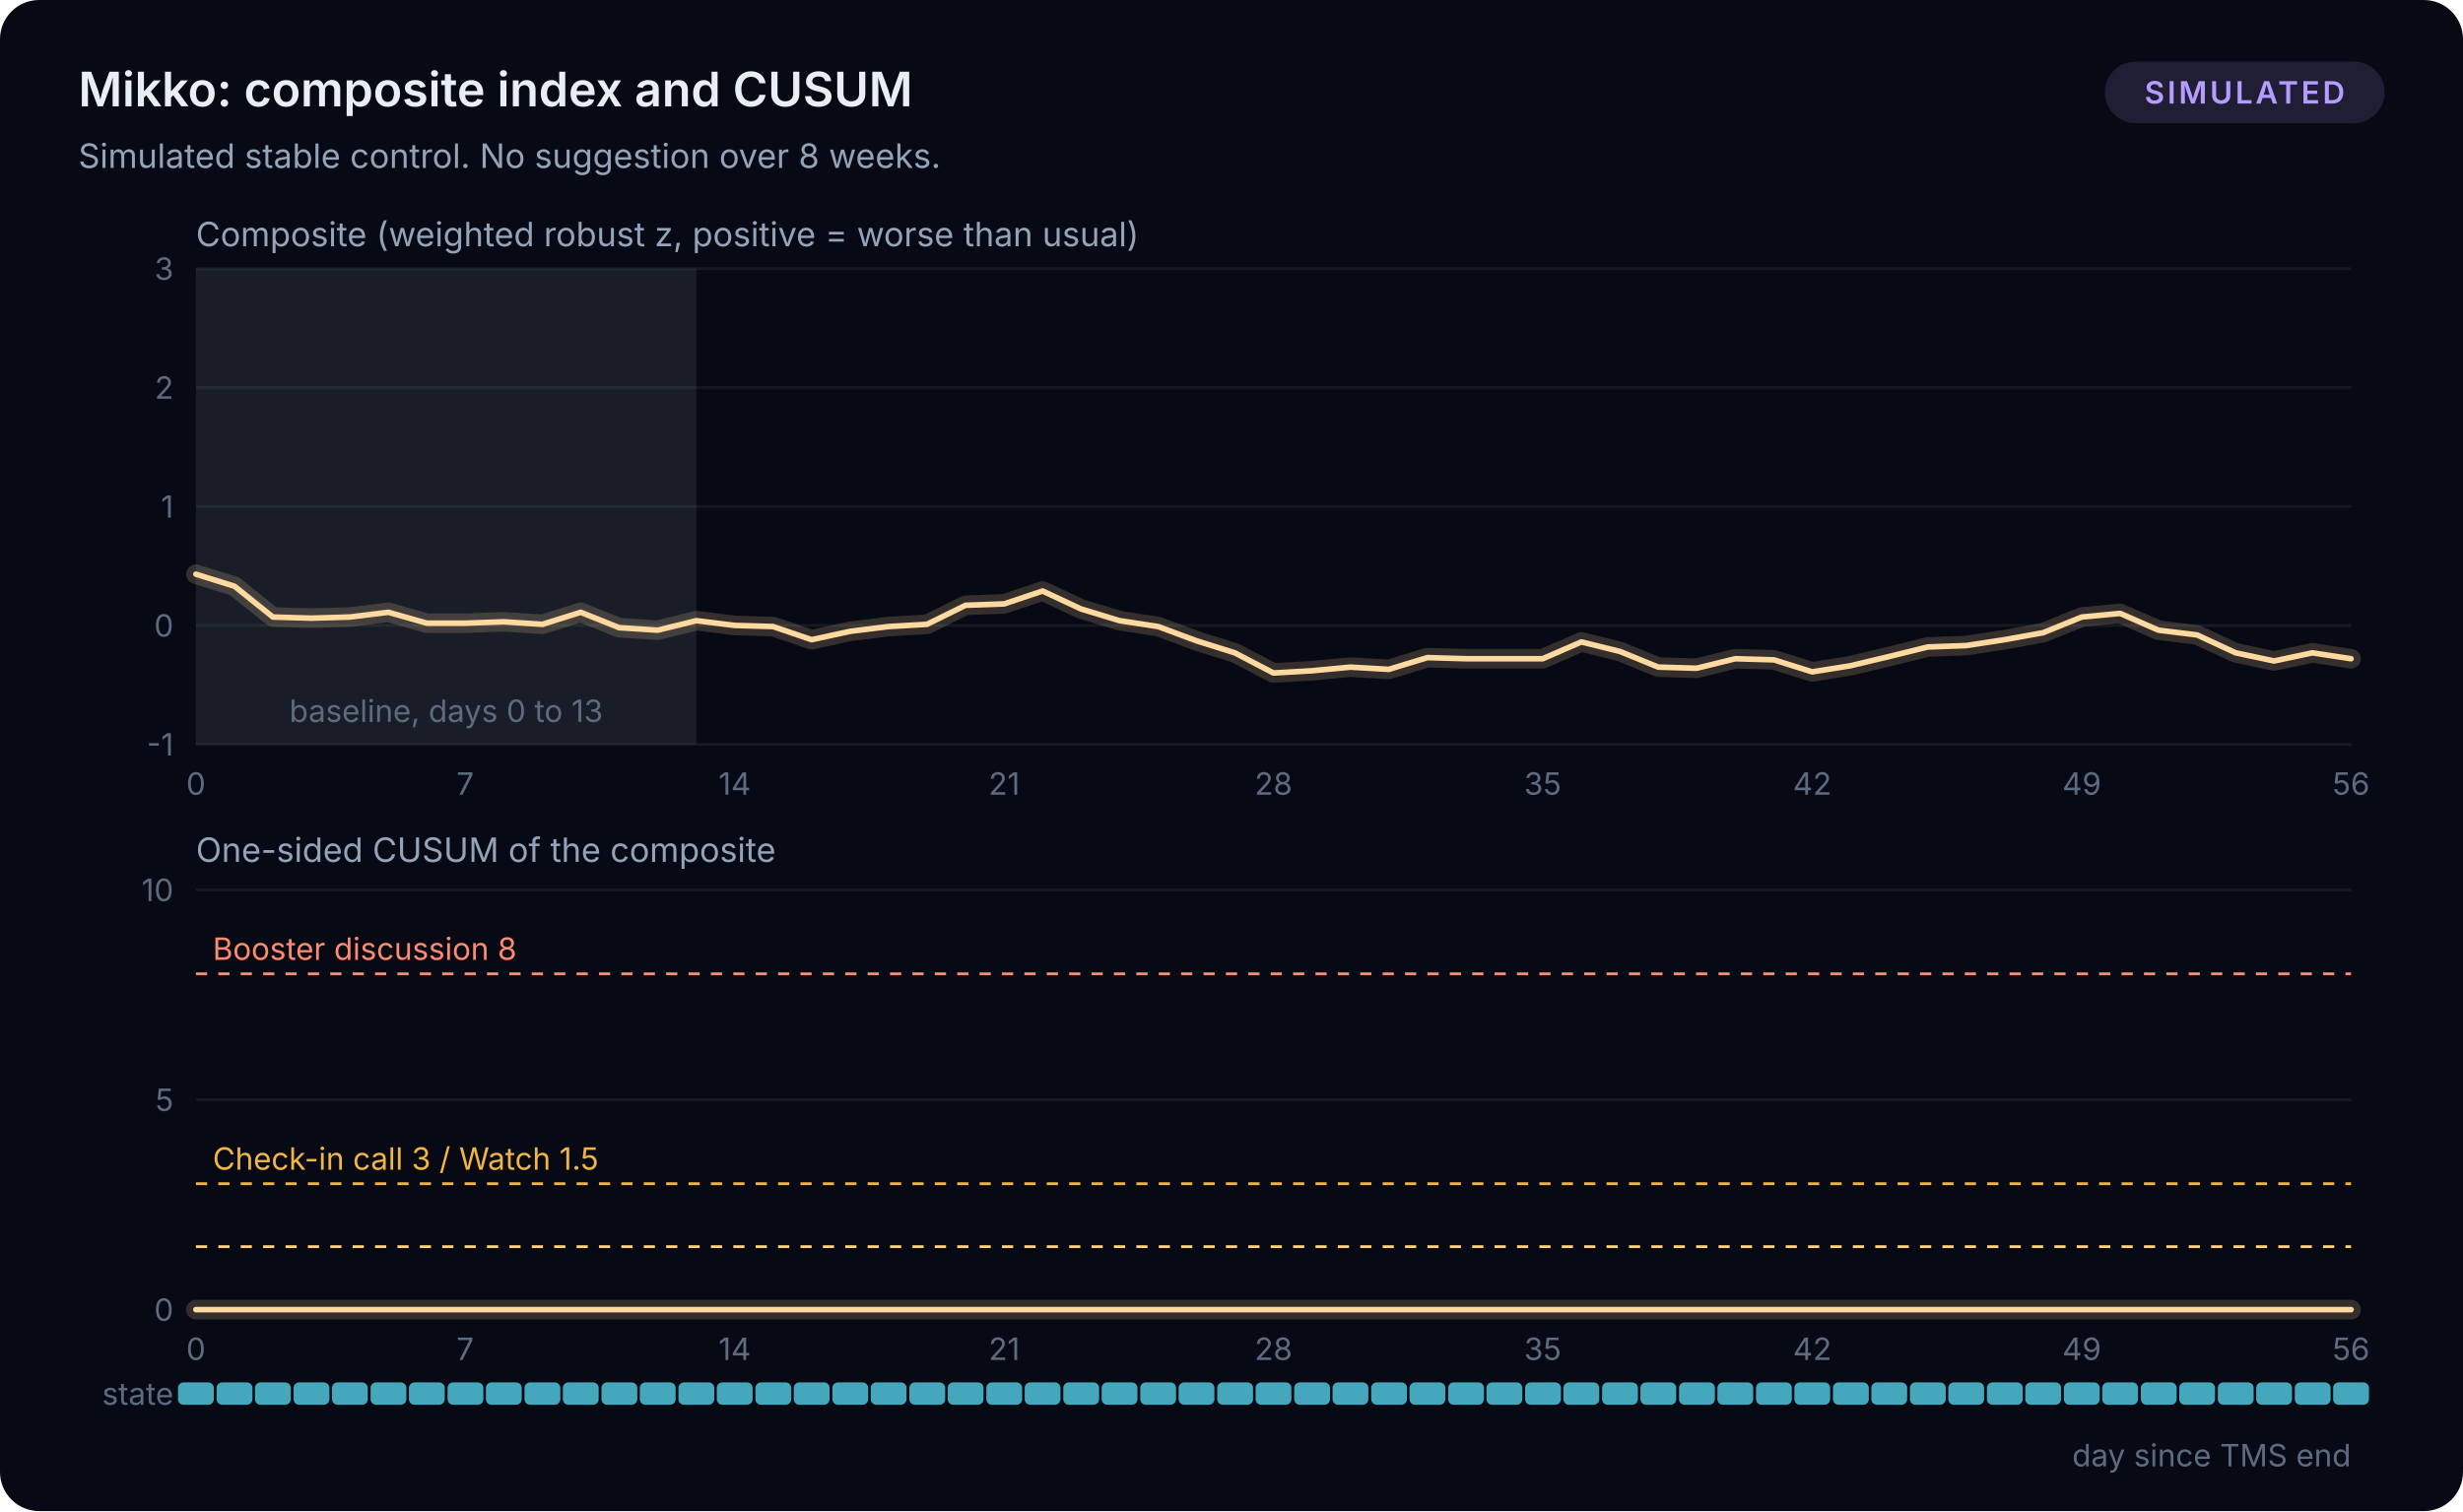
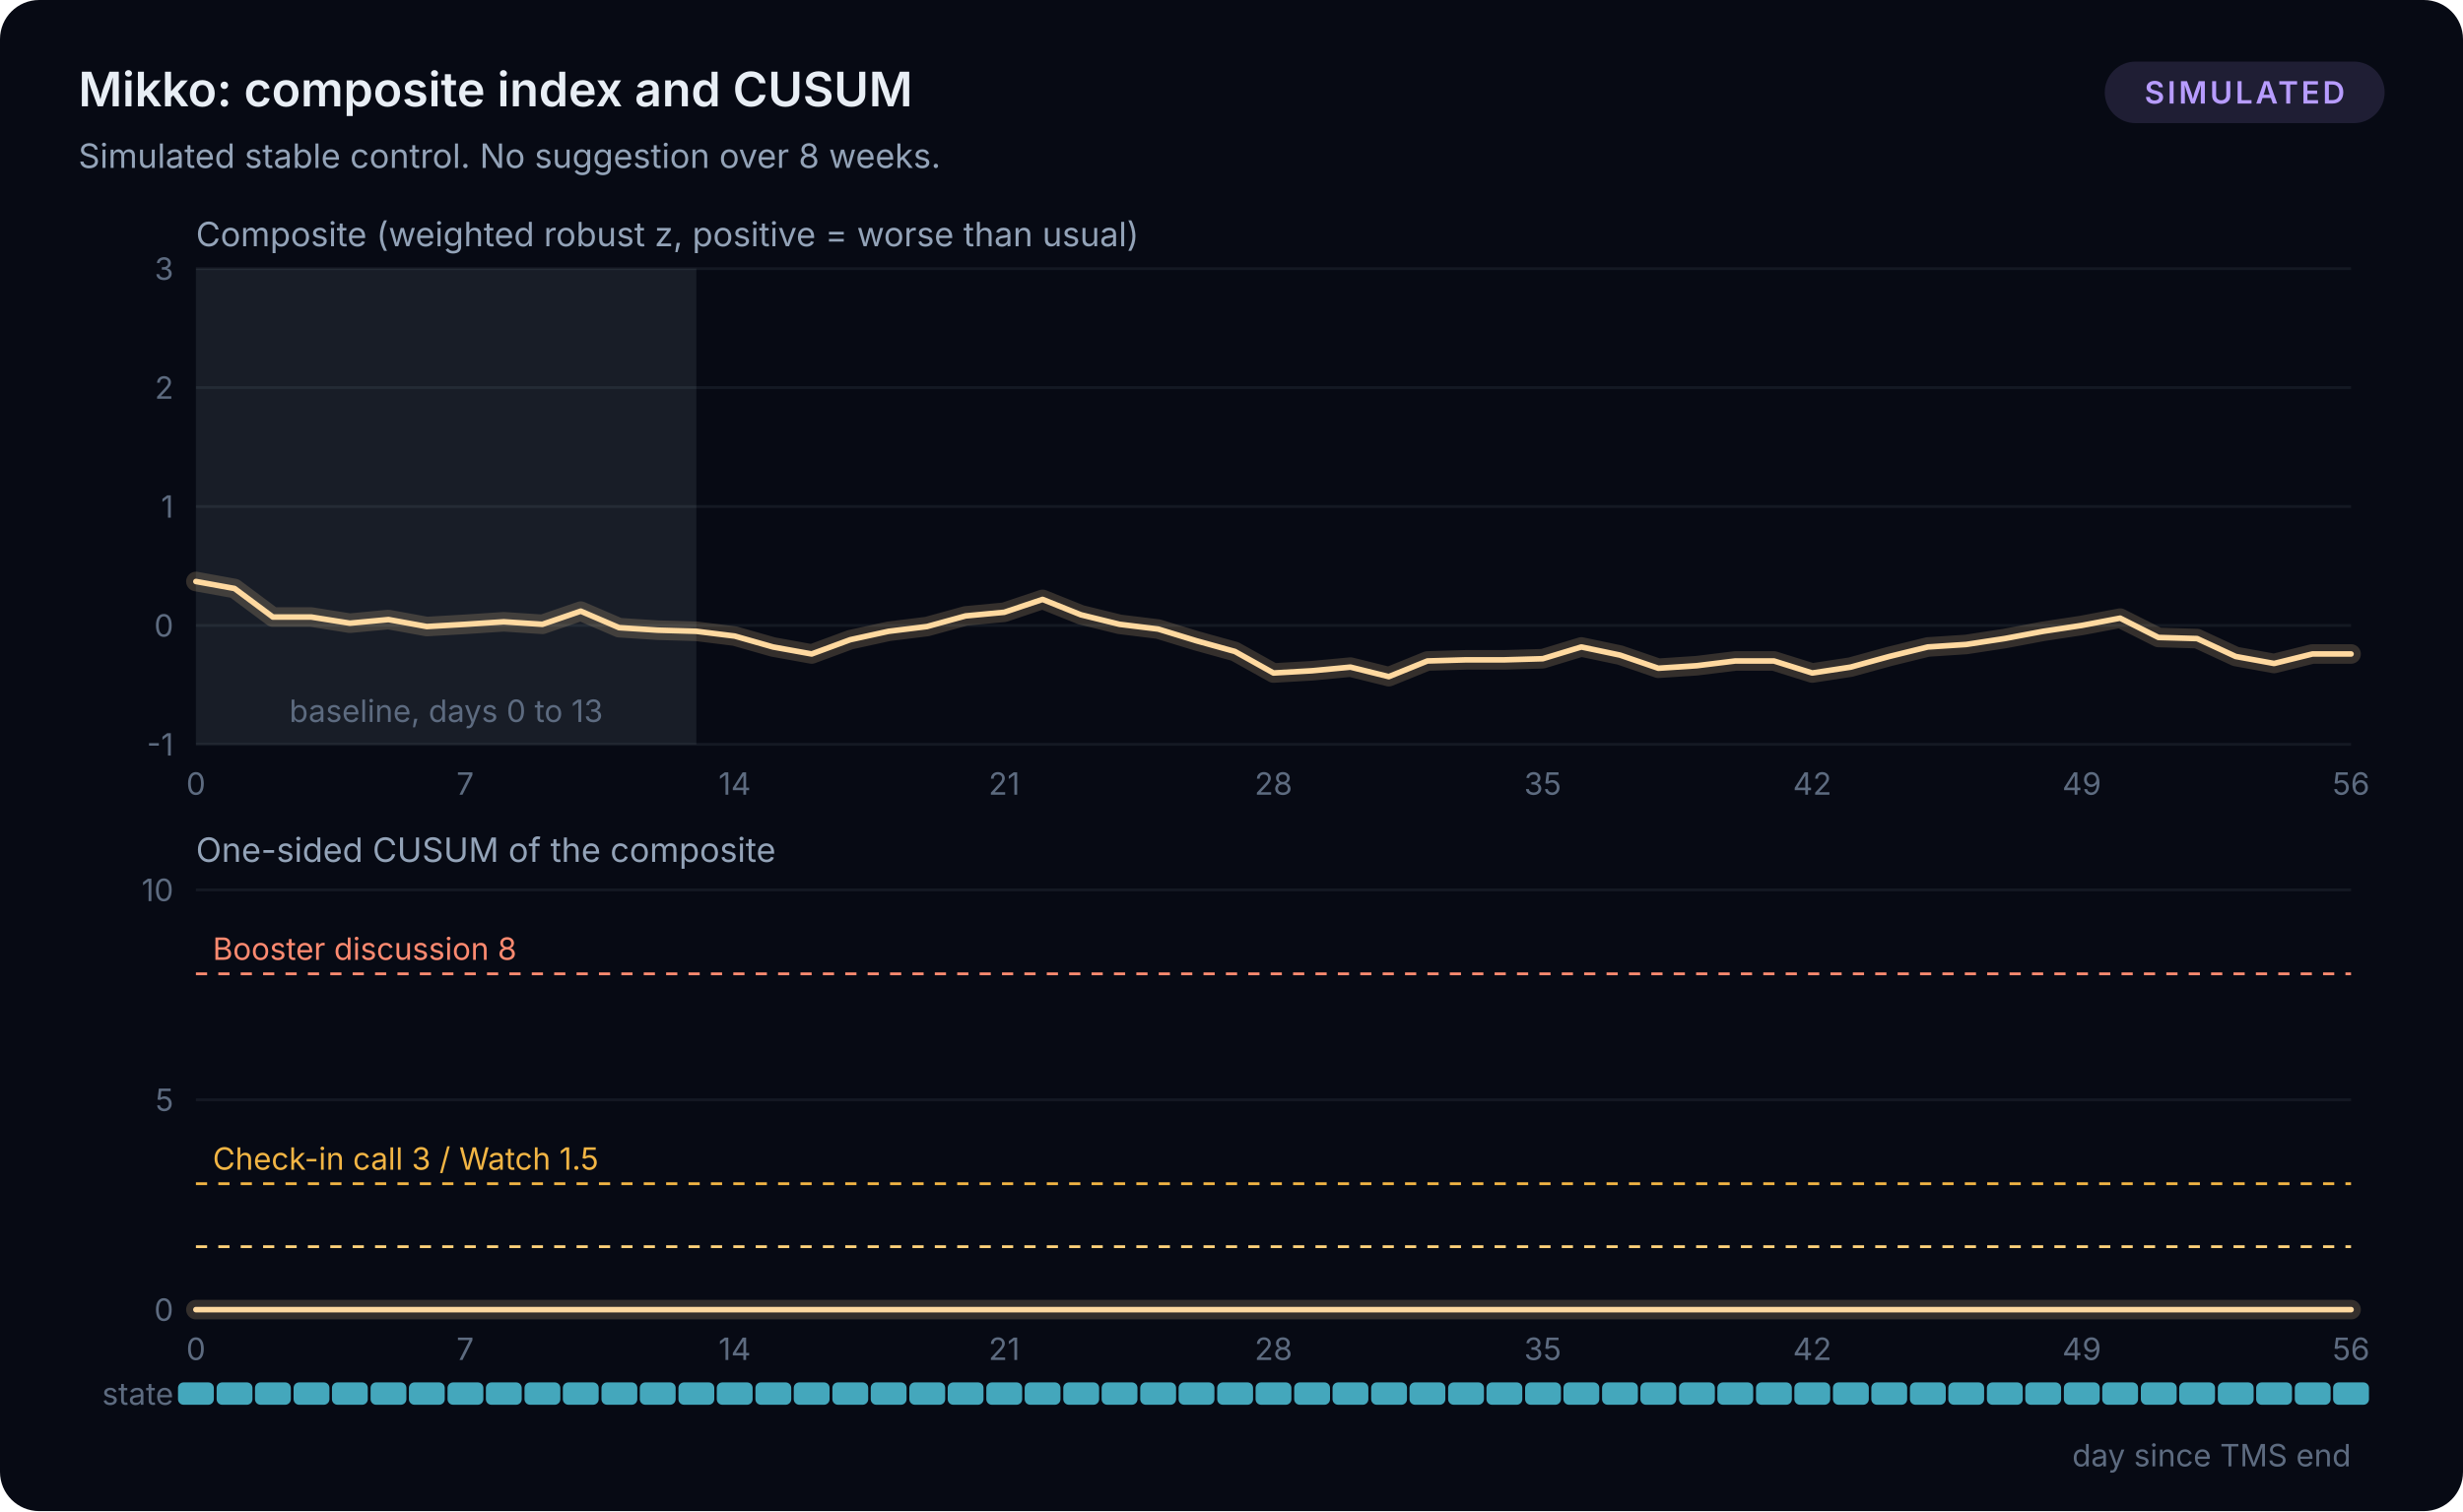
<svg xmlns="http://www.w3.org/2000/svg" viewBox="0 0 880 540" width="880" height="540" font-family="Inter, system-ui, -apple-system, Segoe UI, sans-serif" role="img" aria-label="Mikko: composite early-warning index and CUSUM">
  <rect width="880" height="540" rx="14" fill="#070A14" />
  <text x="28.0" y="38.0" font-size="17" fill="#E8EEF5" text-anchor="start" font-weight="600">Mikko: composite index and CUSUM</text>
  <text x="28.0" y="60.0" font-size="12" fill="#93A3B8" text-anchor="start" font-weight="400">Simulated stable control. No suggestion over 8 weeks.</text>
  <rect x="752" y="22" width="100" height="22" rx="11" fill="rgba(183,156,255,0.14)" />
  <text x="802.0" y="37.0" font-size="11" fill="#B79CFF" text-anchor="middle" font-weight="600" letter-spacing="1">SIMULATED</text>
  <rect x="70.0" y="96" width="178.8" height="170" fill="rgba(185,202,214,0.10)" />
  <text x="159.4" y="258.0" font-size="11" fill="#5D6B80" text-anchor="middle" font-weight="400">baseline, days 0 to 13</text>
  <line x1="70.0" y1="266.0" x2="840.0" y2="266.0" stroke="rgba(185,202,214,0.08)" stroke-width="1" />
  <text x="62.0" y="270.0" font-size="11" fill="#5D6B80" text-anchor="end" font-weight="400">-1</text>
  <line x1="70.0" y1="223.5" x2="840.0" y2="223.5" stroke="rgba(185,202,214,0.08)" stroke-width="1" />
  <text x="62.0" y="227.5" font-size="11" fill="#5D6B80" text-anchor="end" font-weight="400">0</text>
  <line x1="70.0" y1="181.0" x2="840.0" y2="181.0" stroke="rgba(185,202,214,0.08)" stroke-width="1" />
  <text x="62.0" y="185.0" font-size="11" fill="#5D6B80" text-anchor="end" font-weight="400">1</text>
  <line x1="70.0" y1="138.5" x2="840.0" y2="138.5" stroke="rgba(185,202,214,0.08)" stroke-width="1" />
  <text x="62.0" y="142.5" font-size="11" fill="#5D6B80" text-anchor="end" font-weight="400">2</text>
  <line x1="70.0" y1="96.0" x2="840.0" y2="96.0" stroke="rgba(185,202,214,0.08)" stroke-width="1" />
  <text x="62.0" y="100.0" font-size="11" fill="#5D6B80" text-anchor="end" font-weight="400">3</text>
  <text x="70.0" y="284.0" font-size="11" fill="#5D6B80" text-anchor="middle" font-weight="400">0</text>
  <text x="166.2" y="284.0" font-size="11" fill="#5D6B80" text-anchor="middle" font-weight="400">7</text>
  <text x="262.5" y="284.0" font-size="11" fill="#5D6B80" text-anchor="middle" font-weight="400">14</text>
  <text x="358.8" y="284.0" font-size="11" fill="#5D6B80" text-anchor="middle" font-weight="400">21</text>
  <text x="455.0" y="284.0" font-size="11" fill="#5D6B80" text-anchor="middle" font-weight="400">28</text>
  <text x="551.2" y="284.0" font-size="11" fill="#5D6B80" text-anchor="middle" font-weight="400">35</text>
  <text x="647.5" y="284.0" font-size="11" fill="#5D6B80" text-anchor="middle" font-weight="400">42</text>
  <text x="743.8" y="284.0" font-size="11" fill="#5D6B80" text-anchor="middle" font-weight="400">49</text>
  <text x="840.0" y="284.0" font-size="11" fill="#5D6B80" text-anchor="middle" font-weight="400">56</text>
  <text x="70.0" y="88.0" font-size="12" fill="#93A3B8" text-anchor="start" font-weight="400">Composite (weighted robust z, positive = worse than usual)</text>
-   <path d="M70.0,205.2 L83.8,209.5 L97.5,220.5 L111.2,220.9 L125.0,220.5 L138.8,218.8 L152.5,222.7 L166.2,222.7 L180.0,222.2 L193.8,223.1 L207.5,218.8 L221.2,224.3 L235.0,225.2 L248.8,221.8 L262.5,223.5 L276.2,223.9 L290.0,228.6 L303.8,225.6 L317.5,223.9 L331.2,223.1 L345.0,216.3 L358.8,215.8 L372.5,211.2 L386.2,217.6 L400.0,221.8 L413.8,223.9 L427.5,229.0 L441.2,233.3 L455.0,240.5 L468.8,239.7 L482.5,238.4 L496.2,239.2 L510.0,235.0 L523.8,235.4 L537.5,235.4 L551.2,235.4 L565.0,229.4 L578.8,232.8 L592.5,238.4 L606.2,238.8 L620.0,235.4 L633.8,235.8 L647.5,240.1 L661.2,237.9 L675.0,234.6 L688.8,231.2 L702.5,230.7 L716.2,228.6 L730.0,226.1 L743.8,220.5 L757.5,219.2 L771.2,225.2 L785.0,226.9 L798.8,233.3 L812.5,236.2 L826.2,233.3 L840.0,235.4" fill="none" stroke="#FFD9A0" stroke-width="7" stroke-opacity="0.18" stroke-linecap="round" stroke-linejoin="round" />
-   <path d="M70.0,205.2 L83.8,209.5 L97.5,220.5 L111.2,220.9 L125.0,220.5 L138.8,218.8 L152.5,222.7 L166.2,222.7 L180.0,222.2 L193.8,223.1 L207.5,218.8 L221.2,224.3 L235.0,225.2 L248.8,221.8 L262.5,223.5 L276.2,223.9 L290.0,228.6 L303.8,225.6 L317.5,223.9 L331.2,223.1 L345.0,216.3 L358.8,215.8 L372.5,211.2 L386.2,217.6 L400.0,221.8 L413.8,223.9 L427.5,229.0 L441.2,233.3 L455.0,240.5 L468.8,239.7 L482.5,238.4 L496.2,239.2 L510.0,235.0 L523.8,235.4 L537.5,235.4 L551.2,235.4 L565.0,229.4 L578.8,232.8 L592.5,238.4 L606.2,238.8 L620.0,235.4 L633.8,235.8 L647.5,240.1 L661.2,237.9 L675.0,234.6 L688.8,231.2 L702.5,230.7 L716.2,228.6 L730.0,226.1 L743.8,220.5 L757.5,219.2 L771.2,225.2 L785.0,226.9 L798.8,233.3 L812.5,236.2 L826.2,233.3 L840.0,235.4" fill="none" stroke="#FFD9A0" stroke-width="2" stroke-linecap="round" stroke-linejoin="round" />
-   <circle cx="70.0" cy="205.2" r="7" fill="transparent" />
-   <circle cx="83.8" cy="209.5" r="7" fill="transparent" />
+   <path d="M70.0,207.8 L83.8,210.3 L97.5,220.5 L111.2,220.5 L125.0,222.7 L138.8,221.4 L152.5,223.9 L166.2,223.1 L180.0,222.2 L193.8,223.1 L207.5,218.4 L221.2,224.3 L235.0,225.2 L248.8,225.6 L262.5,227.3 L276.2,231.2 L290.0,233.7 L303.8,228.6 L317.5,225.6 L331.2,223.9 L345.0,220.1 L358.8,218.8 L372.5,214.2 L386.2,219.7 L400.0,223.1 L413.8,224.8 L427.5,229.0 L441.2,232.8 L455.0,240.5 L468.8,239.7 L482.5,238.4 L496.2,241.8 L510.0,236.2 L523.8,235.8 L537.5,235.8 L551.2,235.4 L565.0,231.2 L578.8,234.1 L592.5,238.8 L606.2,237.9 L620.0,236.2 L633.8,236.2 L647.5,240.5 L661.2,238.4 L675.0,234.6 L688.8,231.2 L702.5,230.3 L716.2,228.2 L730.0,225.6 L743.8,223.5 L757.5,220.9 L771.2,227.8 L785.0,228.2 L798.8,234.6 L812.5,237.1 L826.2,233.7 L840.0,233.7" fill="none" stroke="#FFD9A0" stroke-width="7" stroke-opacity="0.18" stroke-linecap="round" stroke-linejoin="round" />
+   <path d="M70.0,207.8 L83.8,210.3 L97.5,220.5 L111.2,220.5 L125.0,222.7 L138.8,221.4 L152.5,223.9 L166.2,223.1 L180.0,222.2 L193.8,223.1 L207.5,218.4 L221.2,224.3 L235.0,225.2 L248.8,225.6 L262.5,227.3 L276.2,231.2 L290.0,233.7 L303.8,228.6 L317.5,225.6 L331.2,223.9 L345.0,220.1 L358.8,218.8 L372.5,214.2 L386.2,219.7 L400.0,223.1 L413.8,224.8 L427.5,229.0 L441.2,232.8 L455.0,240.5 L468.8,239.7 L482.5,238.4 L496.2,241.8 L510.0,236.2 L523.8,235.8 L537.5,235.8 L551.2,235.4 L565.0,231.2 L578.8,234.1 L592.5,238.8 L606.2,237.9 L620.0,236.2 L633.8,236.2 L647.5,240.5 L661.2,238.4 L675.0,234.6 L688.8,231.2 L702.5,230.3 L716.2,228.2 L730.0,225.6 L743.8,223.5 L757.5,220.9 L771.2,227.8 L785.0,228.2 L798.8,234.6 L812.5,237.1 L826.2,233.7 L840.0,233.7" fill="none" stroke="#FFD9A0" stroke-width="2" stroke-linecap="round" stroke-linejoin="round" />
+   <circle cx="70.0" cy="207.8" r="7" fill="transparent" />
+   <circle cx="83.8" cy="210.3" r="7" fill="transparent" />
  <circle cx="97.5" cy="220.5" r="7" fill="transparent" />
-   <circle cx="111.2" cy="220.9" r="7" fill="transparent" />
-   <circle cx="125.0" cy="220.5" r="7" fill="transparent" />
-   <circle cx="138.8" cy="218.8" r="7" fill="transparent" />
-   <circle cx="152.5" cy="222.7" r="7" fill="transparent" />
-   <circle cx="166.2" cy="222.7" r="7" fill="transparent" />
+   <circle cx="111.2" cy="220.5" r="7" fill="transparent" />
+   <circle cx="125.0" cy="222.7" r="7" fill="transparent" />
+   <circle cx="138.8" cy="221.4" r="7" fill="transparent" />
+   <circle cx="152.5" cy="223.9" r="7" fill="transparent" />
+   <circle cx="166.2" cy="223.1" r="7" fill="transparent" />
  <circle cx="180.0" cy="222.2" r="7" fill="transparent" />
  <circle cx="193.8" cy="223.1" r="7" fill="transparent" />
-   <circle cx="207.5" cy="218.8" r="7" fill="transparent" />
+   <circle cx="207.5" cy="218.4" r="7" fill="transparent" />
  <circle cx="221.2" cy="224.3" r="7" fill="transparent" />
  <circle cx="235.0" cy="225.2" r="7" fill="transparent" />
-   <circle cx="248.8" cy="221.8" r="7" fill="transparent" />
-   <circle cx="262.5" cy="223.5" r="7" fill="transparent" />
-   <circle cx="276.2" cy="223.9" r="7" fill="transparent" />
-   <circle cx="290.0" cy="228.6" r="7" fill="transparent" />
-   <circle cx="303.8" cy="225.6" r="7" fill="transparent" />
-   <circle cx="317.5" cy="223.9" r="7" fill="transparent" />
-   <circle cx="331.2" cy="223.1" r="7" fill="transparent" />
-   <circle cx="345.0" cy="216.3" r="7" fill="transparent" />
-   <circle cx="358.8" cy="215.8" r="7" fill="transparent" />
-   <circle cx="372.5" cy="211.2" r="7" fill="transparent" />
-   <circle cx="386.2" cy="217.6" r="7" fill="transparent" />
-   <circle cx="400.0" cy="221.8" r="7" fill="transparent" />
-   <circle cx="413.8" cy="223.9" r="7" fill="transparent" />
+   <circle cx="248.8" cy="225.6" r="7" fill="transparent" />
+   <circle cx="262.5" cy="227.3" r="7" fill="transparent" />
+   <circle cx="276.2" cy="231.2" r="7" fill="transparent" />
+   <circle cx="290.0" cy="233.7" r="7" fill="transparent" />
+   <circle cx="303.8" cy="228.6" r="7" fill="transparent" />
+   <circle cx="317.5" cy="225.6" r="7" fill="transparent" />
+   <circle cx="331.2" cy="223.9" r="7" fill="transparent" />
+   <circle cx="345.0" cy="220.1" r="7" fill="transparent" />
+   <circle cx="358.8" cy="218.8" r="7" fill="transparent" />
+   <circle cx="372.5" cy="214.2" r="7" fill="transparent" />
+   <circle cx="386.2" cy="219.7" r="7" fill="transparent" />
+   <circle cx="400.0" cy="223.1" r="7" fill="transparent" />
+   <circle cx="413.8" cy="224.8" r="7" fill="transparent" />
  <circle cx="427.5" cy="229.0" r="7" fill="transparent" />
-   <circle cx="441.2" cy="233.3" r="7" fill="transparent" />
+   <circle cx="441.2" cy="232.8" r="7" fill="transparent" />
  <circle cx="455.0" cy="240.5" r="7" fill="transparent" />
  <circle cx="468.8" cy="239.7" r="7" fill="transparent" />
  <circle cx="482.5" cy="238.4" r="7" fill="transparent" />
-   <circle cx="496.2" cy="239.2" r="7" fill="transparent" />
-   <circle cx="510.0" cy="235.0" r="7" fill="transparent" />
-   <circle cx="523.8" cy="235.4" r="7" fill="transparent" />
-   <circle cx="537.5" cy="235.4" r="7" fill="transparent" />
+   <circle cx="496.2" cy="241.8" r="7" fill="transparent" />
+   <circle cx="510.0" cy="236.2" r="7" fill="transparent" />
+   <circle cx="523.8" cy="235.8" r="7" fill="transparent" />
+   <circle cx="537.5" cy="235.8" r="7" fill="transparent" />
  <circle cx="551.2" cy="235.4" r="7" fill="transparent" />
-   <circle cx="565.0" cy="229.4" r="7" fill="transparent" />
-   <circle cx="578.8" cy="232.8" r="7" fill="transparent" />
-   <circle cx="592.5" cy="238.4" r="7" fill="transparent" />
-   <circle cx="606.2" cy="238.8" r="7" fill="transparent" />
-   <circle cx="620.0" cy="235.4" r="7" fill="transparent" />
-   <circle cx="633.8" cy="235.8" r="7" fill="transparent" />
-   <circle cx="647.5" cy="240.1" r="7" fill="transparent" />
-   <circle cx="661.2" cy="237.9" r="7" fill="transparent" />
+   <circle cx="565.0" cy="231.2" r="7" fill="transparent" />
+   <circle cx="578.8" cy="234.1" r="7" fill="transparent" />
+   <circle cx="592.5" cy="238.8" r="7" fill="transparent" />
+   <circle cx="606.2" cy="237.9" r="7" fill="transparent" />
+   <circle cx="620.0" cy="236.2" r="7" fill="transparent" />
+   <circle cx="633.8" cy="236.2" r="7" fill="transparent" />
+   <circle cx="647.5" cy="240.5" r="7" fill="transparent" />
+   <circle cx="661.2" cy="238.4" r="7" fill="transparent" />
  <circle cx="675.0" cy="234.6" r="7" fill="transparent" />
  <circle cx="688.8" cy="231.2" r="7" fill="transparent" />
-   <circle cx="702.5" cy="230.7" r="7" fill="transparent" />
-   <circle cx="716.2" cy="228.6" r="7" fill="transparent" />
-   <circle cx="730.0" cy="226.1" r="7" fill="transparent" />
-   <circle cx="743.8" cy="220.5" r="7" fill="transparent" />
-   <circle cx="757.5" cy="219.2" r="7" fill="transparent" />
-   <circle cx="771.2" cy="225.2" r="7" fill="transparent" />
-   <circle cx="785.0" cy="226.9" r="7" fill="transparent" />
-   <circle cx="798.8" cy="233.3" r="7" fill="transparent" />
-   <circle cx="812.5" cy="236.2" r="7" fill="transparent" />
-   <circle cx="826.2" cy="233.3" r="7" fill="transparent" />
-   <circle cx="840.0" cy="235.4" r="7" fill="transparent" />
+   <circle cx="702.5" cy="230.3" r="7" fill="transparent" />
+   <circle cx="716.2" cy="228.2" r="7" fill="transparent" />
+   <circle cx="730.0" cy="225.6" r="7" fill="transparent" />
+   <circle cx="743.8" cy="223.5" r="7" fill="transparent" />
+   <circle cx="757.5" cy="220.9" r="7" fill="transparent" />
+   <circle cx="771.2" cy="227.8" r="7" fill="transparent" />
+   <circle cx="785.0" cy="228.2" r="7" fill="transparent" />
+   <circle cx="798.8" cy="234.6" r="7" fill="transparent" />
+   <circle cx="812.5" cy="237.1" r="7" fill="transparent" />
+   <circle cx="826.2" cy="233.7" r="7" fill="transparent" />
+   <circle cx="840.0" cy="233.7" r="7" fill="transparent" />
  <text x="70.0" y="308.0" font-size="12" fill="#93A3B8" text-anchor="start" font-weight="400">One-sided CUSUM of the composite</text>
  <line x1="70.0" y1="468.0" x2="840.0" y2="468.0" stroke="rgba(185,202,214,0.08)" stroke-width="1" />
  <text x="62.0" y="472.0" font-size="11" fill="#5D6B80" text-anchor="end" font-weight="400">0</text>
  <line x1="70.0" y1="393.0" x2="840.0" y2="393.0" stroke="rgba(185,202,214,0.08)" stroke-width="1" />
  <text x="62.0" y="397.0" font-size="11" fill="#5D6B80" text-anchor="end" font-weight="400">5</text>
  <line x1="70.0" y1="318.0" x2="840.0" y2="318.0" stroke="rgba(185,202,214,0.08)" stroke-width="1" />
  <text x="62.0" y="322.0" font-size="11" fill="#5D6B80" text-anchor="end" font-weight="400">10</text>
  <text x="70.0" y="486.0" font-size="11" fill="#5D6B80" text-anchor="middle" font-weight="400">0</text>
  <text x="166.2" y="486.0" font-size="11" fill="#5D6B80" text-anchor="middle" font-weight="400">7</text>
  <text x="262.5" y="486.0" font-size="11" fill="#5D6B80" text-anchor="middle" font-weight="400">14</text>
  <text x="358.8" y="486.0" font-size="11" fill="#5D6B80" text-anchor="middle" font-weight="400">21</text>
  <text x="455.0" y="486.0" font-size="11" fill="#5D6B80" text-anchor="middle" font-weight="400">28</text>
  <text x="551.2" y="486.0" font-size="11" fill="#5D6B80" text-anchor="middle" font-weight="400">35</text>
  <text x="647.5" y="486.0" font-size="11" fill="#5D6B80" text-anchor="middle" font-weight="400">42</text>
  <text x="743.8" y="486.0" font-size="11" fill="#5D6B80" text-anchor="middle" font-weight="400">49</text>
  <text x="840.0" y="486.0" font-size="11" fill="#5D6B80" text-anchor="middle" font-weight="400">56</text>
  <line x1="70.0" y1="445.5" x2="840.0" y2="445.5" stroke="#FFD27A" stroke-width="1" stroke-dasharray="4 4" />
  <text x="836.0" y="440.5" font-size="11" fill="#FFD27A" text-anchor="end" font-weight="400" />
  <line x1="70.0" y1="423.0" x2="840.0" y2="423.0" stroke="#F2B544" stroke-width="1" stroke-dasharray="4 4" />
  <text x="836.0" y="418.0" font-size="11" fill="#F2B544" text-anchor="end" font-weight="400" />
  <line x1="70.0" y1="348.0" x2="840.0" y2="348.0" stroke="#FF8A70" stroke-width="1" stroke-dasharray="4 4" />
  <text x="836.0" y="343.0" font-size="11" fill="#FF8A70" text-anchor="end" font-weight="400" />
  <text x="76.0" y="343.0" font-size="11" fill="#FF8A70" text-anchor="start" font-weight="400">Booster discussion 8</text>
  <text x="76.0" y="418.0" font-size="11" fill="#F2B544" text-anchor="start" font-weight="400">Check-in call 3  /  Watch 1.5</text>
  <path d="M70.0,468.0 L83.8,468.0 L97.5,468.0 L111.2,468.0 L125.0,468.0 L138.8,468.0 L152.5,468.0 L166.2,468.0 L180.0,468.0 L193.8,468.0 L207.5,468.0 L221.2,468.0 L235.0,468.0 L248.8,468.0 L262.5,468.0 L276.2,468.0 L290.0,468.0 L303.8,468.0 L317.5,468.0 L331.2,468.0 L345.0,468.0 L358.8,468.0 L372.5,468.0 L386.2,468.0 L400.0,468.0 L413.8,468.0 L427.5,468.0 L441.2,468.0 L455.0,468.0 L468.8,468.0 L482.5,468.0 L496.2,468.0 L510.0,468.0 L523.8,468.0 L537.5,468.0 L551.2,468.0 L565.0,468.0 L578.8,468.0 L592.5,468.0 L606.2,468.0 L620.0,468.0 L633.8,468.0 L647.5,468.0 L661.2,468.0 L675.0,468.0 L688.8,468.0 L702.5,468.0 L716.2,468.0 L730.0,468.0 L743.8,468.0 L757.5,468.0 L771.2,468.0 L785.0,468.0 L798.8,468.0 L812.5,468.0 L826.2,468.0 L840.0,468.0" fill="none" stroke="#FFD9A0" stroke-width="7" stroke-opacity="0.18" stroke-linecap="round" stroke-linejoin="round" />
  <path d="M70.0,468.0 L83.8,468.0 L97.5,468.0 L111.2,468.0 L125.0,468.0 L138.8,468.0 L152.5,468.0 L166.2,468.0 L180.0,468.0 L193.8,468.0 L207.5,468.0 L221.2,468.0 L235.0,468.0 L248.8,468.0 L262.5,468.0 L276.2,468.0 L290.0,468.0 L303.8,468.0 L317.5,468.0 L331.2,468.0 L345.0,468.0 L358.8,468.0 L372.5,468.0 L386.2,468.0 L400.0,468.0 L413.8,468.0 L427.5,468.0 L441.2,468.0 L455.0,468.0 L468.8,468.0 L482.5,468.0 L496.2,468.0 L510.0,468.0 L523.8,468.0 L537.5,468.0 L551.2,468.0 L565.0,468.0 L578.8,468.0 L592.5,468.0 L606.2,468.0 L620.0,468.0 L633.8,468.0 L647.5,468.0 L661.2,468.0 L675.0,468.0 L688.8,468.0 L702.5,468.0 L716.2,468.0 L730.0,468.0 L743.8,468.0 L757.5,468.0 L771.2,468.0 L785.0,468.0 L798.8,468.0 L812.5,468.0 L826.2,468.0 L840.0,468.0" fill="none" stroke="#FFD9A0" stroke-width="2" stroke-linecap="round" stroke-linejoin="round" />
  <circle cx="70.0" cy="468.0" r="7" fill="transparent" />
  <circle cx="83.8" cy="468.0" r="7" fill="transparent" />
  <circle cx="97.5" cy="468.0" r="7" fill="transparent" />
  <circle cx="111.2" cy="468.0" r="7" fill="transparent" />
  <circle cx="125.0" cy="468.0" r="7" fill="transparent" />
  <circle cx="138.8" cy="468.0" r="7" fill="transparent" />
  <circle cx="152.5" cy="468.0" r="7" fill="transparent" />
  <circle cx="166.2" cy="468.0" r="7" fill="transparent" />
  <circle cx="180.0" cy="468.0" r="7" fill="transparent" />
  <circle cx="193.8" cy="468.0" r="7" fill="transparent" />
  <circle cx="207.5" cy="468.0" r="7" fill="transparent" />
  <circle cx="221.2" cy="468.0" r="7" fill="transparent" />
  <circle cx="235.0" cy="468.0" r="7" fill="transparent" />
  <circle cx="248.8" cy="468.0" r="7" fill="transparent" />
  <circle cx="262.5" cy="468.0" r="7" fill="transparent" />
  <circle cx="276.2" cy="468.0" r="7" fill="transparent" />
  <circle cx="290.0" cy="468.0" r="7" fill="transparent" />
  <circle cx="303.8" cy="468.0" r="7" fill="transparent" />
  <circle cx="317.5" cy="468.0" r="7" fill="transparent" />
  <circle cx="331.2" cy="468.0" r="7" fill="transparent" />
  <circle cx="345.0" cy="468.0" r="7" fill="transparent" />
  <circle cx="358.8" cy="468.0" r="7" fill="transparent" />
  <circle cx="372.5" cy="468.0" r="7" fill="transparent" />
  <circle cx="386.2" cy="468.0" r="7" fill="transparent" />
  <circle cx="400.0" cy="468.0" r="7" fill="transparent" />
  <circle cx="413.8" cy="468.0" r="7" fill="transparent" />
  <circle cx="427.5" cy="468.0" r="7" fill="transparent" />
  <circle cx="441.2" cy="468.0" r="7" fill="transparent" />
  <circle cx="455.0" cy="468.0" r="7" fill="transparent" />
  <circle cx="468.8" cy="468.0" r="7" fill="transparent" />
  <circle cx="482.5" cy="468.0" r="7" fill="transparent" />
  <circle cx="496.2" cy="468.0" r="7" fill="transparent" />
  <circle cx="510.0" cy="468.0" r="7" fill="transparent" />
  <circle cx="523.8" cy="468.0" r="7" fill="transparent" />
  <circle cx="537.5" cy="468.0" r="7" fill="transparent" />
  <circle cx="551.2" cy="468.0" r="7" fill="transparent" />
  <circle cx="565.0" cy="468.0" r="7" fill="transparent" />
  <circle cx="578.8" cy="468.0" r="7" fill="transparent" />
  <circle cx="592.5" cy="468.0" r="7" fill="transparent" />
  <circle cx="606.2" cy="468.0" r="7" fill="transparent" />
  <circle cx="620.0" cy="468.0" r="7" fill="transparent" />
  <circle cx="633.8" cy="468.0" r="7" fill="transparent" />
  <circle cx="647.5" cy="468.0" r="7" fill="transparent" />
  <circle cx="661.2" cy="468.0" r="7" fill="transparent" />
  <circle cx="675.0" cy="468.0" r="7" fill="transparent" />
  <circle cx="688.8" cy="468.0" r="7" fill="transparent" />
  <circle cx="702.5" cy="468.0" r="7" fill="transparent" />
  <circle cx="716.2" cy="468.0" r="7" fill="transparent" />
  <circle cx="730.0" cy="468.0" r="7" fill="transparent" />
  <circle cx="743.8" cy="468.0" r="7" fill="transparent" />
  <circle cx="757.5" cy="468.0" r="7" fill="transparent" />
  <circle cx="771.2" cy="468.0" r="7" fill="transparent" />
  <circle cx="785.0" cy="468.0" r="7" fill="transparent" />
  <circle cx="798.8" cy="468.0" r="7" fill="transparent" />
  <circle cx="812.5" cy="468.0" r="7" fill="transparent" />
  <circle cx="826.2" cy="468.0" r="7" fill="transparent" />
  <circle cx="840.0" cy="468.0" r="7" fill="transparent" />
  <rect x="63.6" y="494" width="12.8" height="8" rx="2" fill="#4FC3D9" fill-opacity="0.85" />
  <rect x="77.4" y="494" width="12.8" height="8" rx="2" fill="#4FC3D9" fill-opacity="0.85" />
  <rect x="91.1" y="494" width="12.8" height="8" rx="2" fill="#4FC3D9" fill-opacity="0.85" />
  <rect x="104.9" y="494" width="12.8" height="8" rx="2" fill="#4FC3D9" fill-opacity="0.85" />
  <rect x="118.6" y="494" width="12.8" height="8" rx="2" fill="#4FC3D9" fill-opacity="0.85" />
  <rect x="132.4" y="494" width="12.8" height="8" rx="2" fill="#4FC3D9" fill-opacity="0.85" />
  <rect x="146.1" y="494" width="12.8" height="8" rx="2" fill="#4FC3D9" fill-opacity="0.85" />
  <rect x="159.9" y="494" width="12.8" height="8" rx="2" fill="#4FC3D9" fill-opacity="0.85" />
  <rect x="173.6" y="494" width="12.8" height="8" rx="2" fill="#4FC3D9" fill-opacity="0.85" />
  <rect x="187.4" y="494" width="12.8" height="8" rx="2" fill="#4FC3D9" fill-opacity="0.85" />
  <rect x="201.1" y="494" width="12.8" height="8" rx="2" fill="#4FC3D9" fill-opacity="0.85" />
  <rect x="214.9" y="494" width="12.8" height="8" rx="2" fill="#4FC3D9" fill-opacity="0.85" />
  <rect x="228.6" y="494" width="12.8" height="8" rx="2" fill="#4FC3D9" fill-opacity="0.85" />
  <rect x="242.4" y="494" width="12.8" height="8" rx="2" fill="#4FC3D9" fill-opacity="0.85" />
  <rect x="256.1" y="494" width="12.8" height="8" rx="2" fill="#4FC3D9" fill-opacity="0.85" />
  <rect x="269.9" y="494" width="12.8" height="8" rx="2" fill="#4FC3D9" fill-opacity="0.85" />
  <rect x="283.6" y="494" width="12.8" height="8" rx="2" fill="#4FC3D9" fill-opacity="0.85" />
  <rect x="297.4" y="494" width="12.8" height="8" rx="2" fill="#4FC3D9" fill-opacity="0.85" />
  <rect x="311.1" y="494" width="12.8" height="8" rx="2" fill="#4FC3D9" fill-opacity="0.85" />
  <rect x="324.9" y="494" width="12.8" height="8" rx="2" fill="#4FC3D9" fill-opacity="0.85" />
  <rect x="338.6" y="494" width="12.8" height="8" rx="2" fill="#4FC3D9" fill-opacity="0.85" />
  <rect x="352.4" y="494" width="12.8" height="8" rx="2" fill="#4FC3D9" fill-opacity="0.85" />
  <rect x="366.1" y="494" width="12.8" height="8" rx="2" fill="#4FC3D9" fill-opacity="0.85" />
  <rect x="379.9" y="494" width="12.8" height="8" rx="2" fill="#4FC3D9" fill-opacity="0.85" />
  <rect x="393.6" y="494" width="12.8" height="8" rx="2" fill="#4FC3D9" fill-opacity="0.85" />
  <rect x="407.4" y="494" width="12.8" height="8" rx="2" fill="#4FC3D9" fill-opacity="0.85" />
  <rect x="421.1" y="494" width="12.8" height="8" rx="2" fill="#4FC3D9" fill-opacity="0.85" />
  <rect x="434.9" y="494" width="12.8" height="8" rx="2" fill="#4FC3D9" fill-opacity="0.85" />
  <rect x="448.6" y="494" width="12.8" height="8" rx="2" fill="#4FC3D9" fill-opacity="0.85" />
  <rect x="462.4" y="494" width="12.8" height="8" rx="2" fill="#4FC3D9" fill-opacity="0.85" />
  <rect x="476.1" y="494" width="12.8" height="8" rx="2" fill="#4FC3D9" fill-opacity="0.85" />
  <rect x="489.9" y="494" width="12.8" height="8" rx="2" fill="#4FC3D9" fill-opacity="0.85" />
  <rect x="503.6" y="494" width="12.8" height="8" rx="2" fill="#4FC3D9" fill-opacity="0.85" />
  <rect x="517.4" y="494" width="12.8" height="8" rx="2" fill="#4FC3D9" fill-opacity="0.85" />
  <rect x="531.1" y="494" width="12.8" height="8" rx="2" fill="#4FC3D9" fill-opacity="0.85" />
  <rect x="544.9" y="494" width="12.8" height="8" rx="2" fill="#4FC3D9" fill-opacity="0.85" />
  <rect x="558.6" y="494" width="12.8" height="8" rx="2" fill="#4FC3D9" fill-opacity="0.85" />
  <rect x="572.4" y="494" width="12.8" height="8" rx="2" fill="#4FC3D9" fill-opacity="0.85" />
  <rect x="586.1" y="494" width="12.8" height="8" rx="2" fill="#4FC3D9" fill-opacity="0.85" />
  <rect x="599.9" y="494" width="12.8" height="8" rx="2" fill="#4FC3D9" fill-opacity="0.85" />
  <rect x="613.6" y="494" width="12.8" height="8" rx="2" fill="#4FC3D9" fill-opacity="0.85" />
  <rect x="627.4" y="494" width="12.8" height="8" rx="2" fill="#4FC3D9" fill-opacity="0.85" />
  <rect x="641.1" y="494" width="12.8" height="8" rx="2" fill="#4FC3D9" fill-opacity="0.85" />
  <rect x="654.9" y="494" width="12.8" height="8" rx="2" fill="#4FC3D9" fill-opacity="0.85" />
  <rect x="668.6" y="494" width="12.8" height="8" rx="2" fill="#4FC3D9" fill-opacity="0.85" />
  <rect x="682.4" y="494" width="12.8" height="8" rx="2" fill="#4FC3D9" fill-opacity="0.85" />
  <rect x="696.1" y="494" width="12.8" height="8" rx="2" fill="#4FC3D9" fill-opacity="0.85" />
  <rect x="709.9" y="494" width="12.8" height="8" rx="2" fill="#4FC3D9" fill-opacity="0.85" />
  <rect x="723.6" y="494" width="12.8" height="8" rx="2" fill="#4FC3D9" fill-opacity="0.85" />
  <rect x="737.4" y="494" width="12.8" height="8" rx="2" fill="#4FC3D9" fill-opacity="0.85" />
  <rect x="751.1" y="494" width="12.8" height="8" rx="2" fill="#4FC3D9" fill-opacity="0.85" />
  <rect x="764.9" y="494" width="12.8" height="8" rx="2" fill="#4FC3D9" fill-opacity="0.85" />
  <rect x="778.6" y="494" width="12.8" height="8" rx="2" fill="#4FC3D9" fill-opacity="0.85" />
  <rect x="792.4" y="494" width="12.8" height="8" rx="2" fill="#4FC3D9" fill-opacity="0.85" />
  <rect x="806.1" y="494" width="12.8" height="8" rx="2" fill="#4FC3D9" fill-opacity="0.85" />
  <rect x="819.9" y="494" width="12.8" height="8" rx="2" fill="#4FC3D9" fill-opacity="0.85" />
  <rect x="833.6" y="494" width="12.8" height="8" rx="2" fill="#4FC3D9" fill-opacity="0.85" />
  <text x="62.0" y="502.0" font-size="11" fill="#5D6B80" text-anchor="end" font-weight="400">state</text>
  <text x="840.0" y="524.0" font-size="11" fill="#5D6B80" text-anchor="end" font-weight="400">day since TMS end</text>
</svg>
